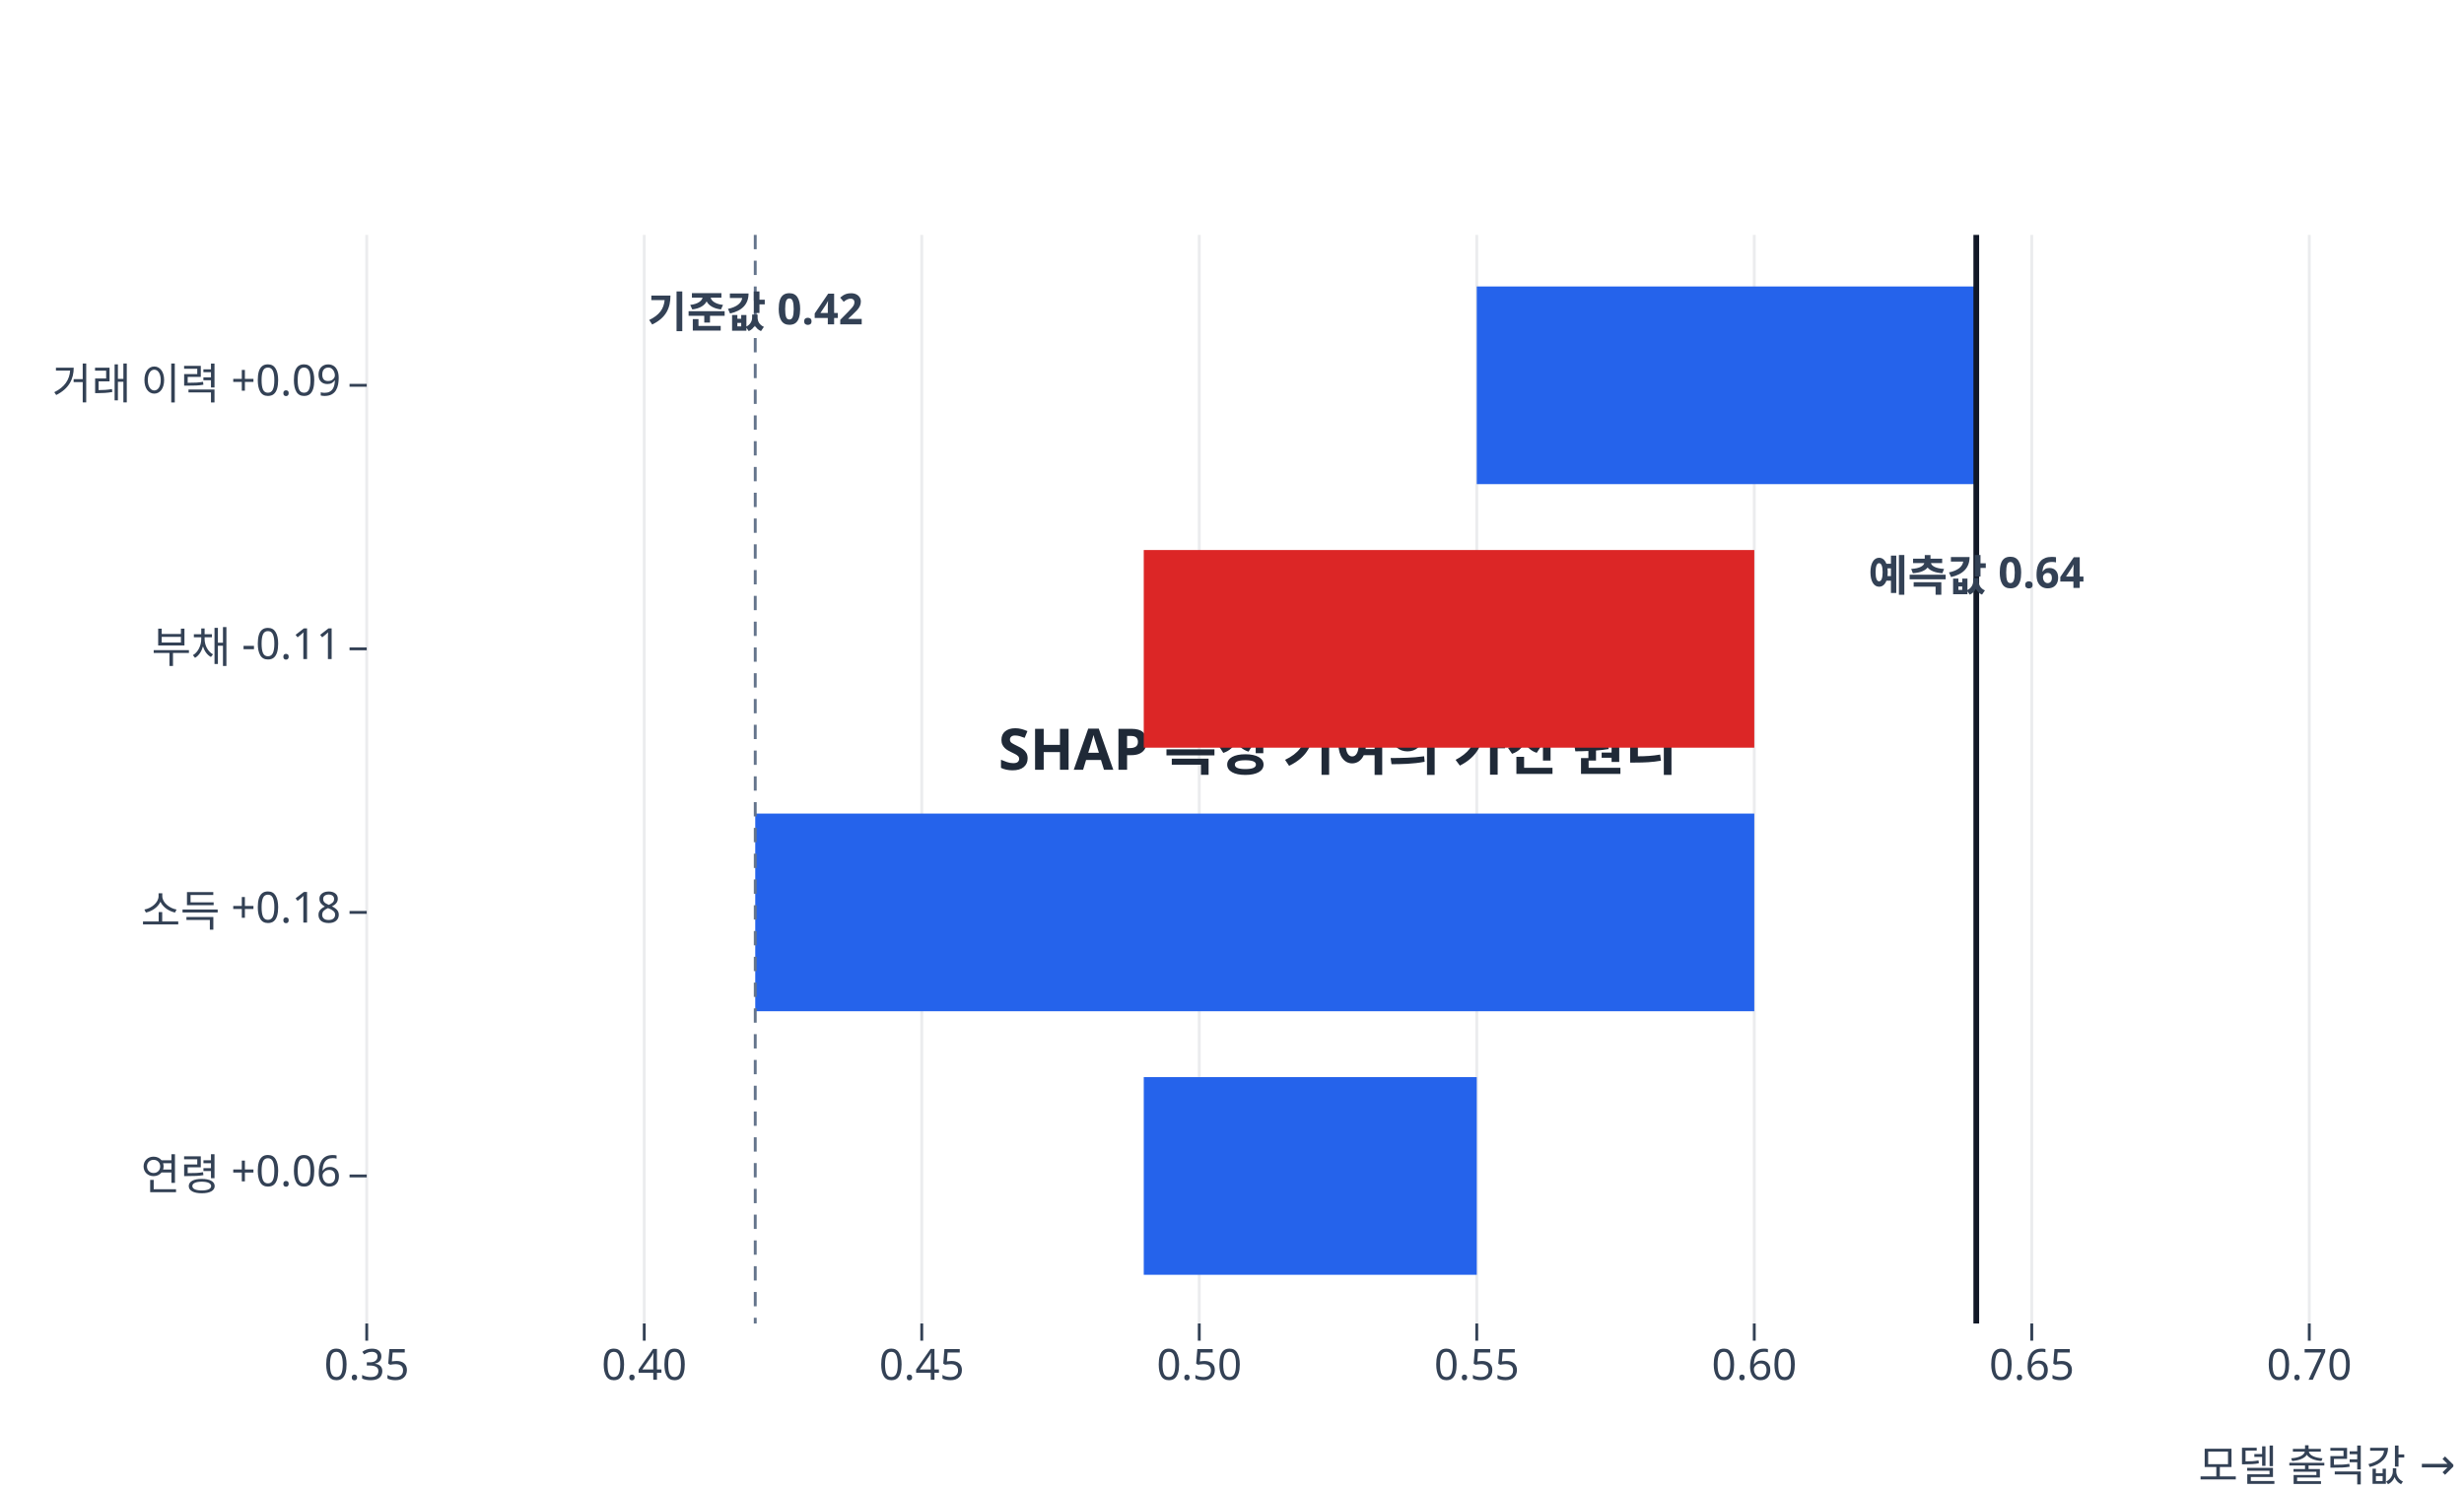
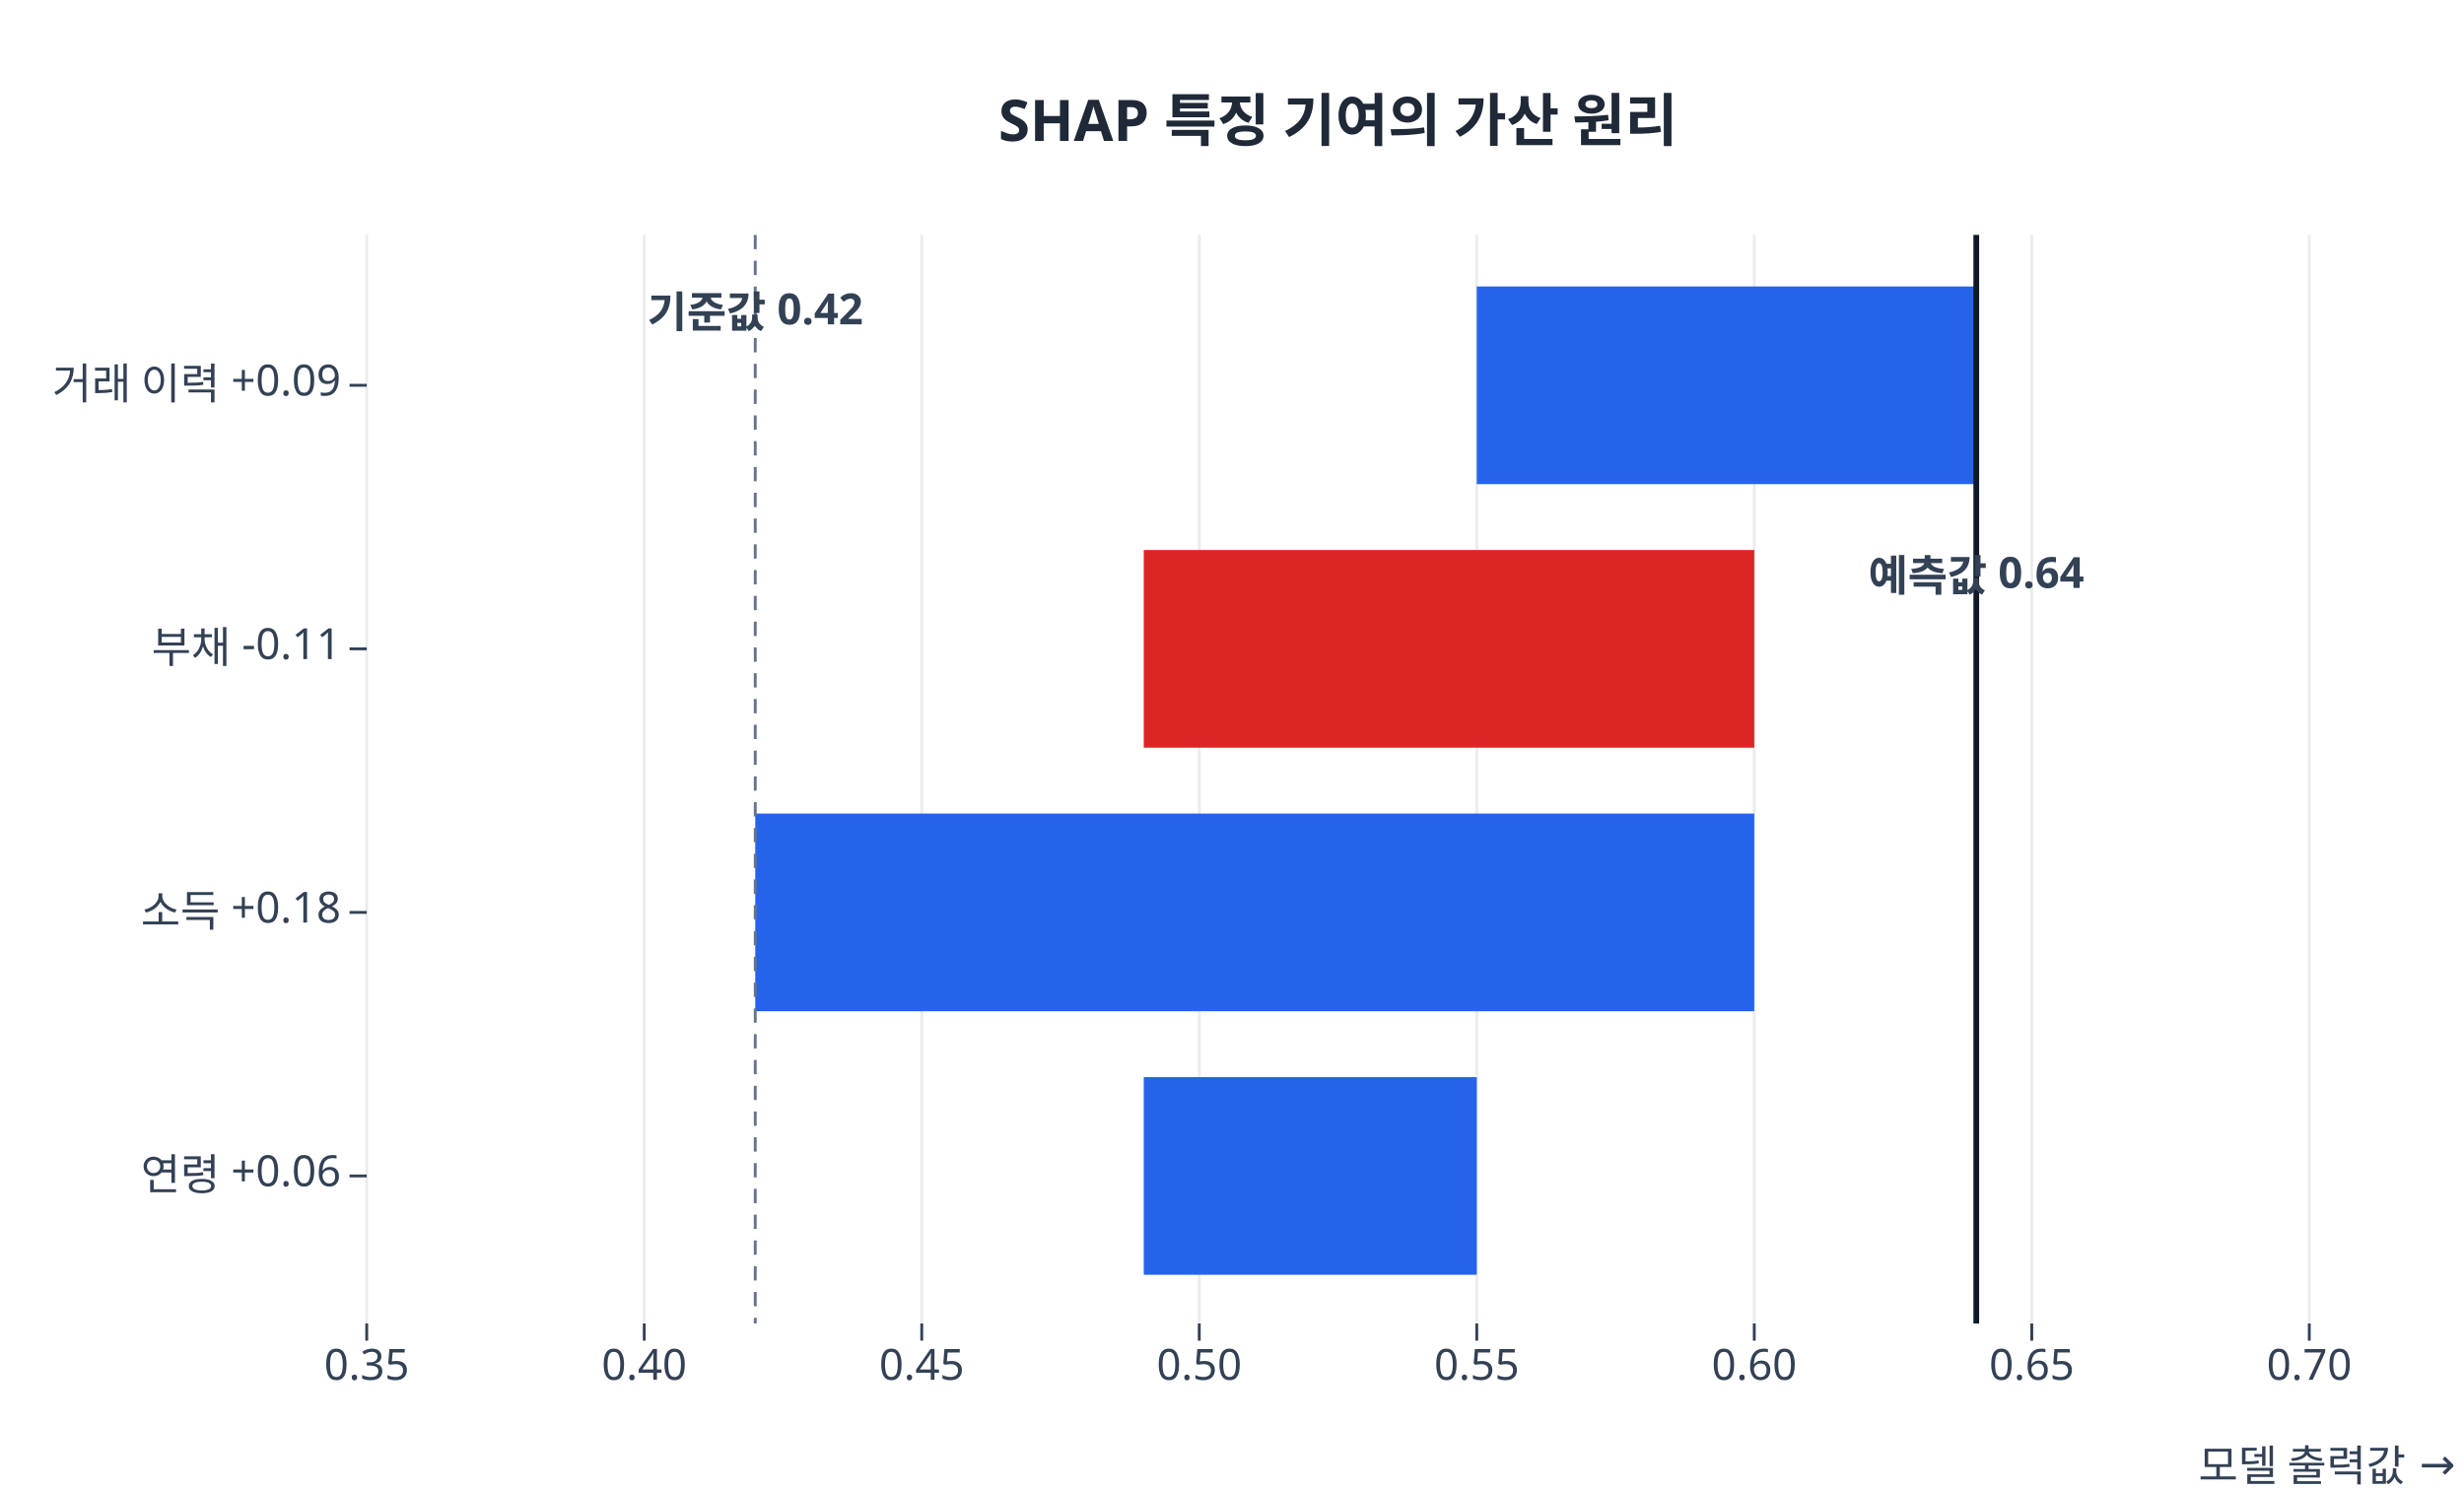
- <svg xmlns="http://www.w3.org/2000/svg" class="plot-d6a7b5" fill="currentColor" font-family="system-ui, sans-serif" font-size="10" text-anchor="middle" width="860" height="520" viewBox="0 0 860 520" style="background: rgb(248, 250, 252); color: rgb(51, 65, 85); font-family: system-ui, sans-serif; font-size: 15px;" role="img" aria-label="기준값 0.42에 특징별 양의 기여와 음의 기여를 누적해 예측값 0.64에 도달하는 SHAP 워터폴 개념도">
-   <style>:where(.plot-d6a7b5) {
-   --plot-background: white;
-   display: block;
-   height: auto;
-   height: intrinsic;
-   max-width: 100%;
- }
- :where(.plot-d6a7b5 text),
- :where(.plot-d6a7b5 tspan) {
-   white-space: pre;
- }</style>
+ <svg xmlns="http://www.w3.org/2000/svg" class="plot-d6a7b5" fill="currentColor" font-family="system-ui, sans-serif" font-size="10" text-anchor="middle" width="860" height="520" viewBox="0 0 860 520" style="     background: rgb(248, 250, 252);     color: rgb(51, 65, 85);     font-family: system-ui, sans-serif;     font-size: 15px;   " role="img" aria-label="기준값 0.42에 특징별 양의 기여와 음의 기여를 누적해 예측값 0.64에 도달하는 SHAP 워터폴 개념도">
+   <style>
+     :where(.plot-d6a7b5) {
+       --plot-background: white;
+       display: block;
+       height: auto;
+       height: intrinsic;
+       max-width: 100%;
+     }
+     :where(.plot-d6a7b5 text),
+     :where(.plot-d6a7b5 tspan) {
+       white-space: pre;
+     }
+   </style>
  <g aria-label="y-axis tick" aria-hidden="true" fill="none" stroke="currentColor" transform="translate(0,41.5)">
    <path transform="translate(128,93)" d="M0,0L-6,0" />
    <path transform="translate(128,185)" d="M0,0L-6,0" />
    <path transform="translate(128,277)" d="M0,0L-6,0" />
    <path transform="translate(128,369)" d="M0,0L-6,0" />
  </g>
  <g aria-label="y-axis tick label" text-anchor="end" transform="translate(-9,41.5)">
    <text y="0.32em" transform="translate(128,93)">거래 이력 +0.09</text>
    <text y="0.32em" transform="translate(128,185)">부채 -0.11</text>
    <text y="0.32em" transform="translate(128,277)">소득 +0.18</text>
    <text y="0.32em" transform="translate(128,369)">연령 +0.06</text>
  </g>
  <g aria-label="x-grid" aria-hidden="true" stroke="currentColor" stroke-opacity="0.1">
    <line x1="128" x2="128" y1="82" y2="462" />
    <line x1="224.857" x2="224.857" y1="82" y2="462" />
    <line x1="321.714" x2="321.714" y1="82" y2="462" />
    <line x1="418.571" x2="418.571" y1="82" y2="462" />
    <line x1="515.429" x2="515.429" y1="82" y2="462" />
    <line x1="612.286" x2="612.286" y1="82" y2="462" />
    <line x1="709.143" x2="709.143" y1="82" y2="462" />
    <line x1="806" x2="806" y1="82" y2="462" />
  </g>
  <g aria-label="x-axis tick" aria-hidden="true" fill="none" stroke="currentColor">
    <path transform="translate(128,462)" d="M0,0L0,6" />
    <path transform="translate(224.8571,462)" d="M0,0L0,6" />
    <path transform="translate(321.7143,462)" d="M0,0L0,6" />
    <path transform="translate(418.5714,462)" d="M0,0L0,6" />
    <path transform="translate(515.4286,462)" d="M0,0L0,6" />
    <path transform="translate(612.2857,462)" d="M0,0L0,6" />
    <path transform="translate(709.1429,462)" d="M0,0L0,6" />
    <path transform="translate(806,462)" d="M0,0L0,6" />
  </g>
  <g aria-label="x-axis tick label" font-variant="tabular-nums" transform="translate(0,9)">
    <text y="0.71em" transform="translate(128,462)">0.35</text>
    <text y="0.71em" transform="translate(224.8571,462)">0.40</text>
    <text y="0.71em" transform="translate(321.7143,462)">0.45</text>
    <text y="0.71em" transform="translate(418.5714,462)">0.50</text>
    <text y="0.71em" transform="translate(515.4286,462)">0.55</text>
    <text y="0.71em" transform="translate(612.2857,462)">0.60</text>
    <text y="0.71em" transform="translate(709.1429,462)">0.65</text>
    <text y="0.71em" transform="translate(806,462)">0.70</text>
  </g>
  <g aria-label="x-axis label" text-anchor="end" transform="translate(51,55)">
    <text transform="translate(806,462)">모델 출력값 →</text>
  </g>
-   <g aria-label="text" fill="#1f2937" font-size="20" font-weight="700" transform="translate(0,-22.5)">
-     <text y="0.71em" transform="translate(467,277)">SHAP 특징 기여의 가산 원리</text>
+   <g aria-label="text" fill="#1f2937" font-size="20" font-weight="700" transform="translate(0,-242)">
+     <text y="0.71em" transform="translate(467,277)">
+       SHAP 특징 기여의 가산 원리
+     </text>
  </g>
  <g aria-label="rect">
    <rect x="263.6" y="284" width="348.686" height="69" fill="#2563eb" />
    <rect x="399.2" y="192" width="213.086" height="69" fill="#dc2626" />
    <rect x="399.2" y="376" width="116.229" height="69" fill="#2563eb" />
    <rect x="515.429" y="100" width="174.343" height="69" fill="#2563eb" />
  </g>
  <g aria-label="rule" stroke="#64748b" stroke-dasharray="5,4">
    <line x1="263.6" x2="263.6" y1="82" y2="462" />
  </g>
  <g aria-label="rule" stroke="#111827" stroke-width="2">
    <line x1="689.771" x2="689.771" y1="82" y2="462" />
  </g>
  <g aria-label="text" fill="#334155" font-weight="700" transform="translate(0,16.5)">
    <text y="0.32em" transform="translate(263.6,93)">기준값 0.42</text>
-     <text y="0.32em" transform="translate(689.7714,185)">예측값 0.64</text>
+     <text y="0.32em" transform="translate(689.7714,185)">
+       예측값 0.64
+     </text>
  </g>
</svg>
